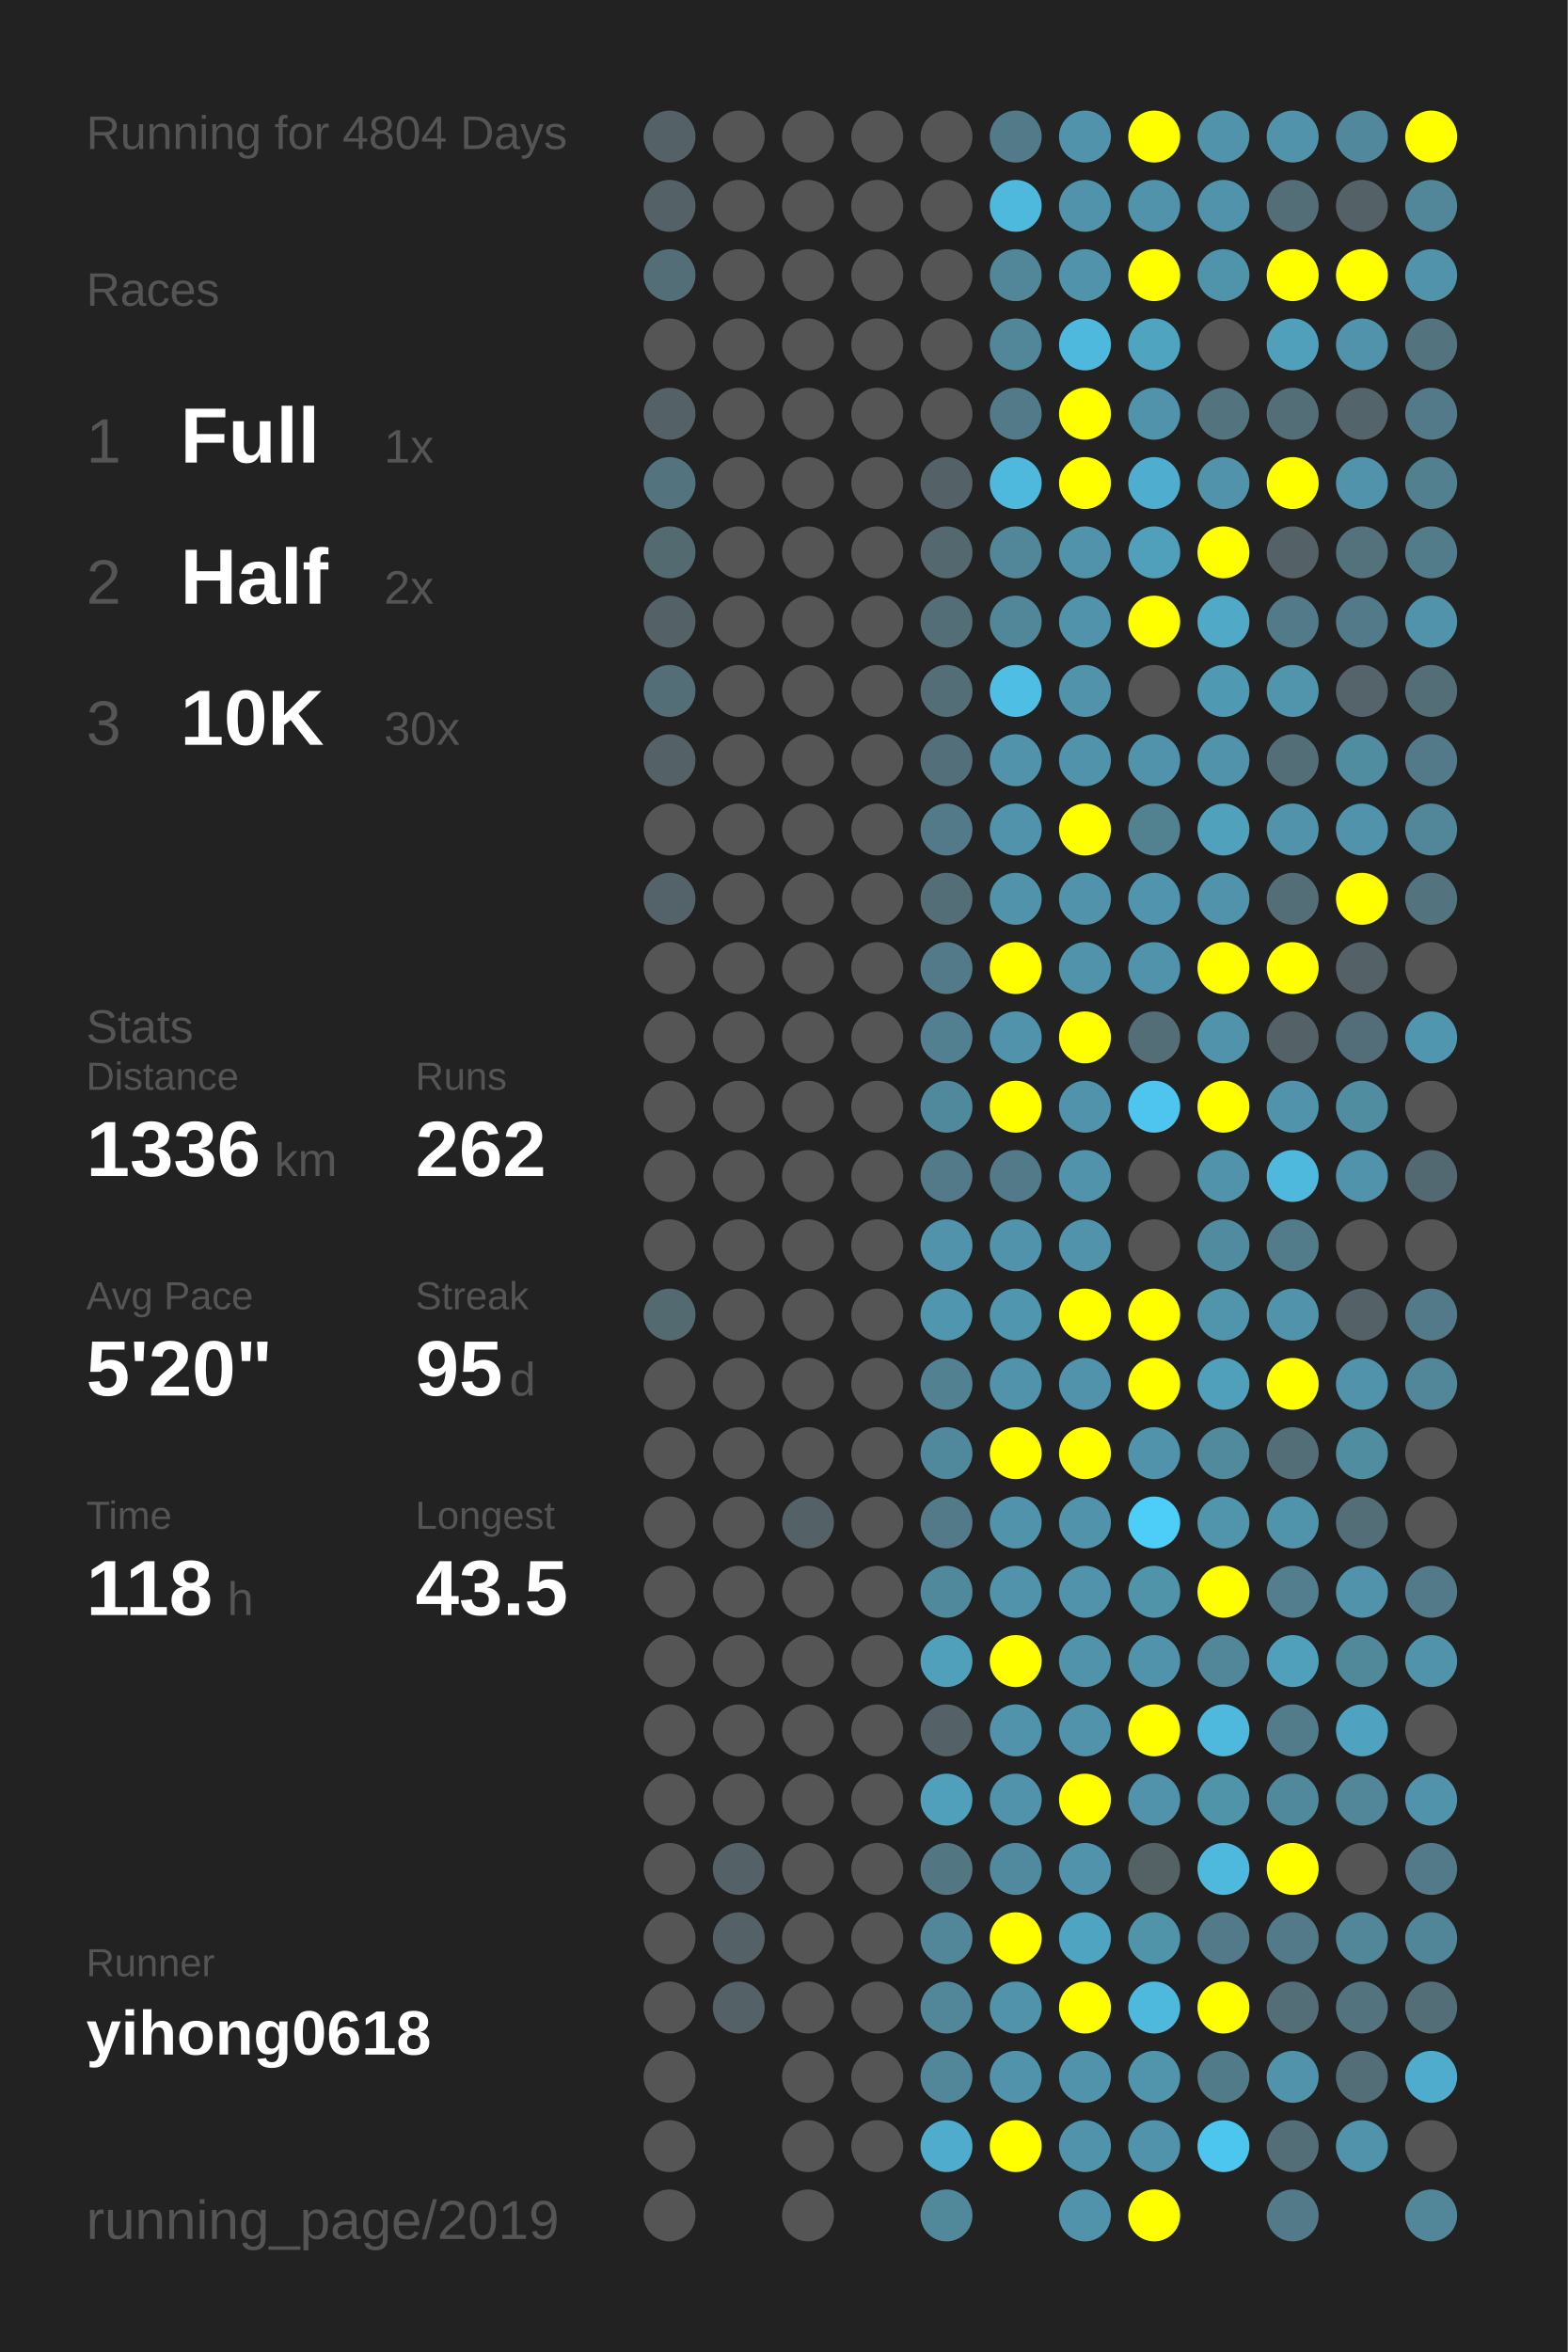
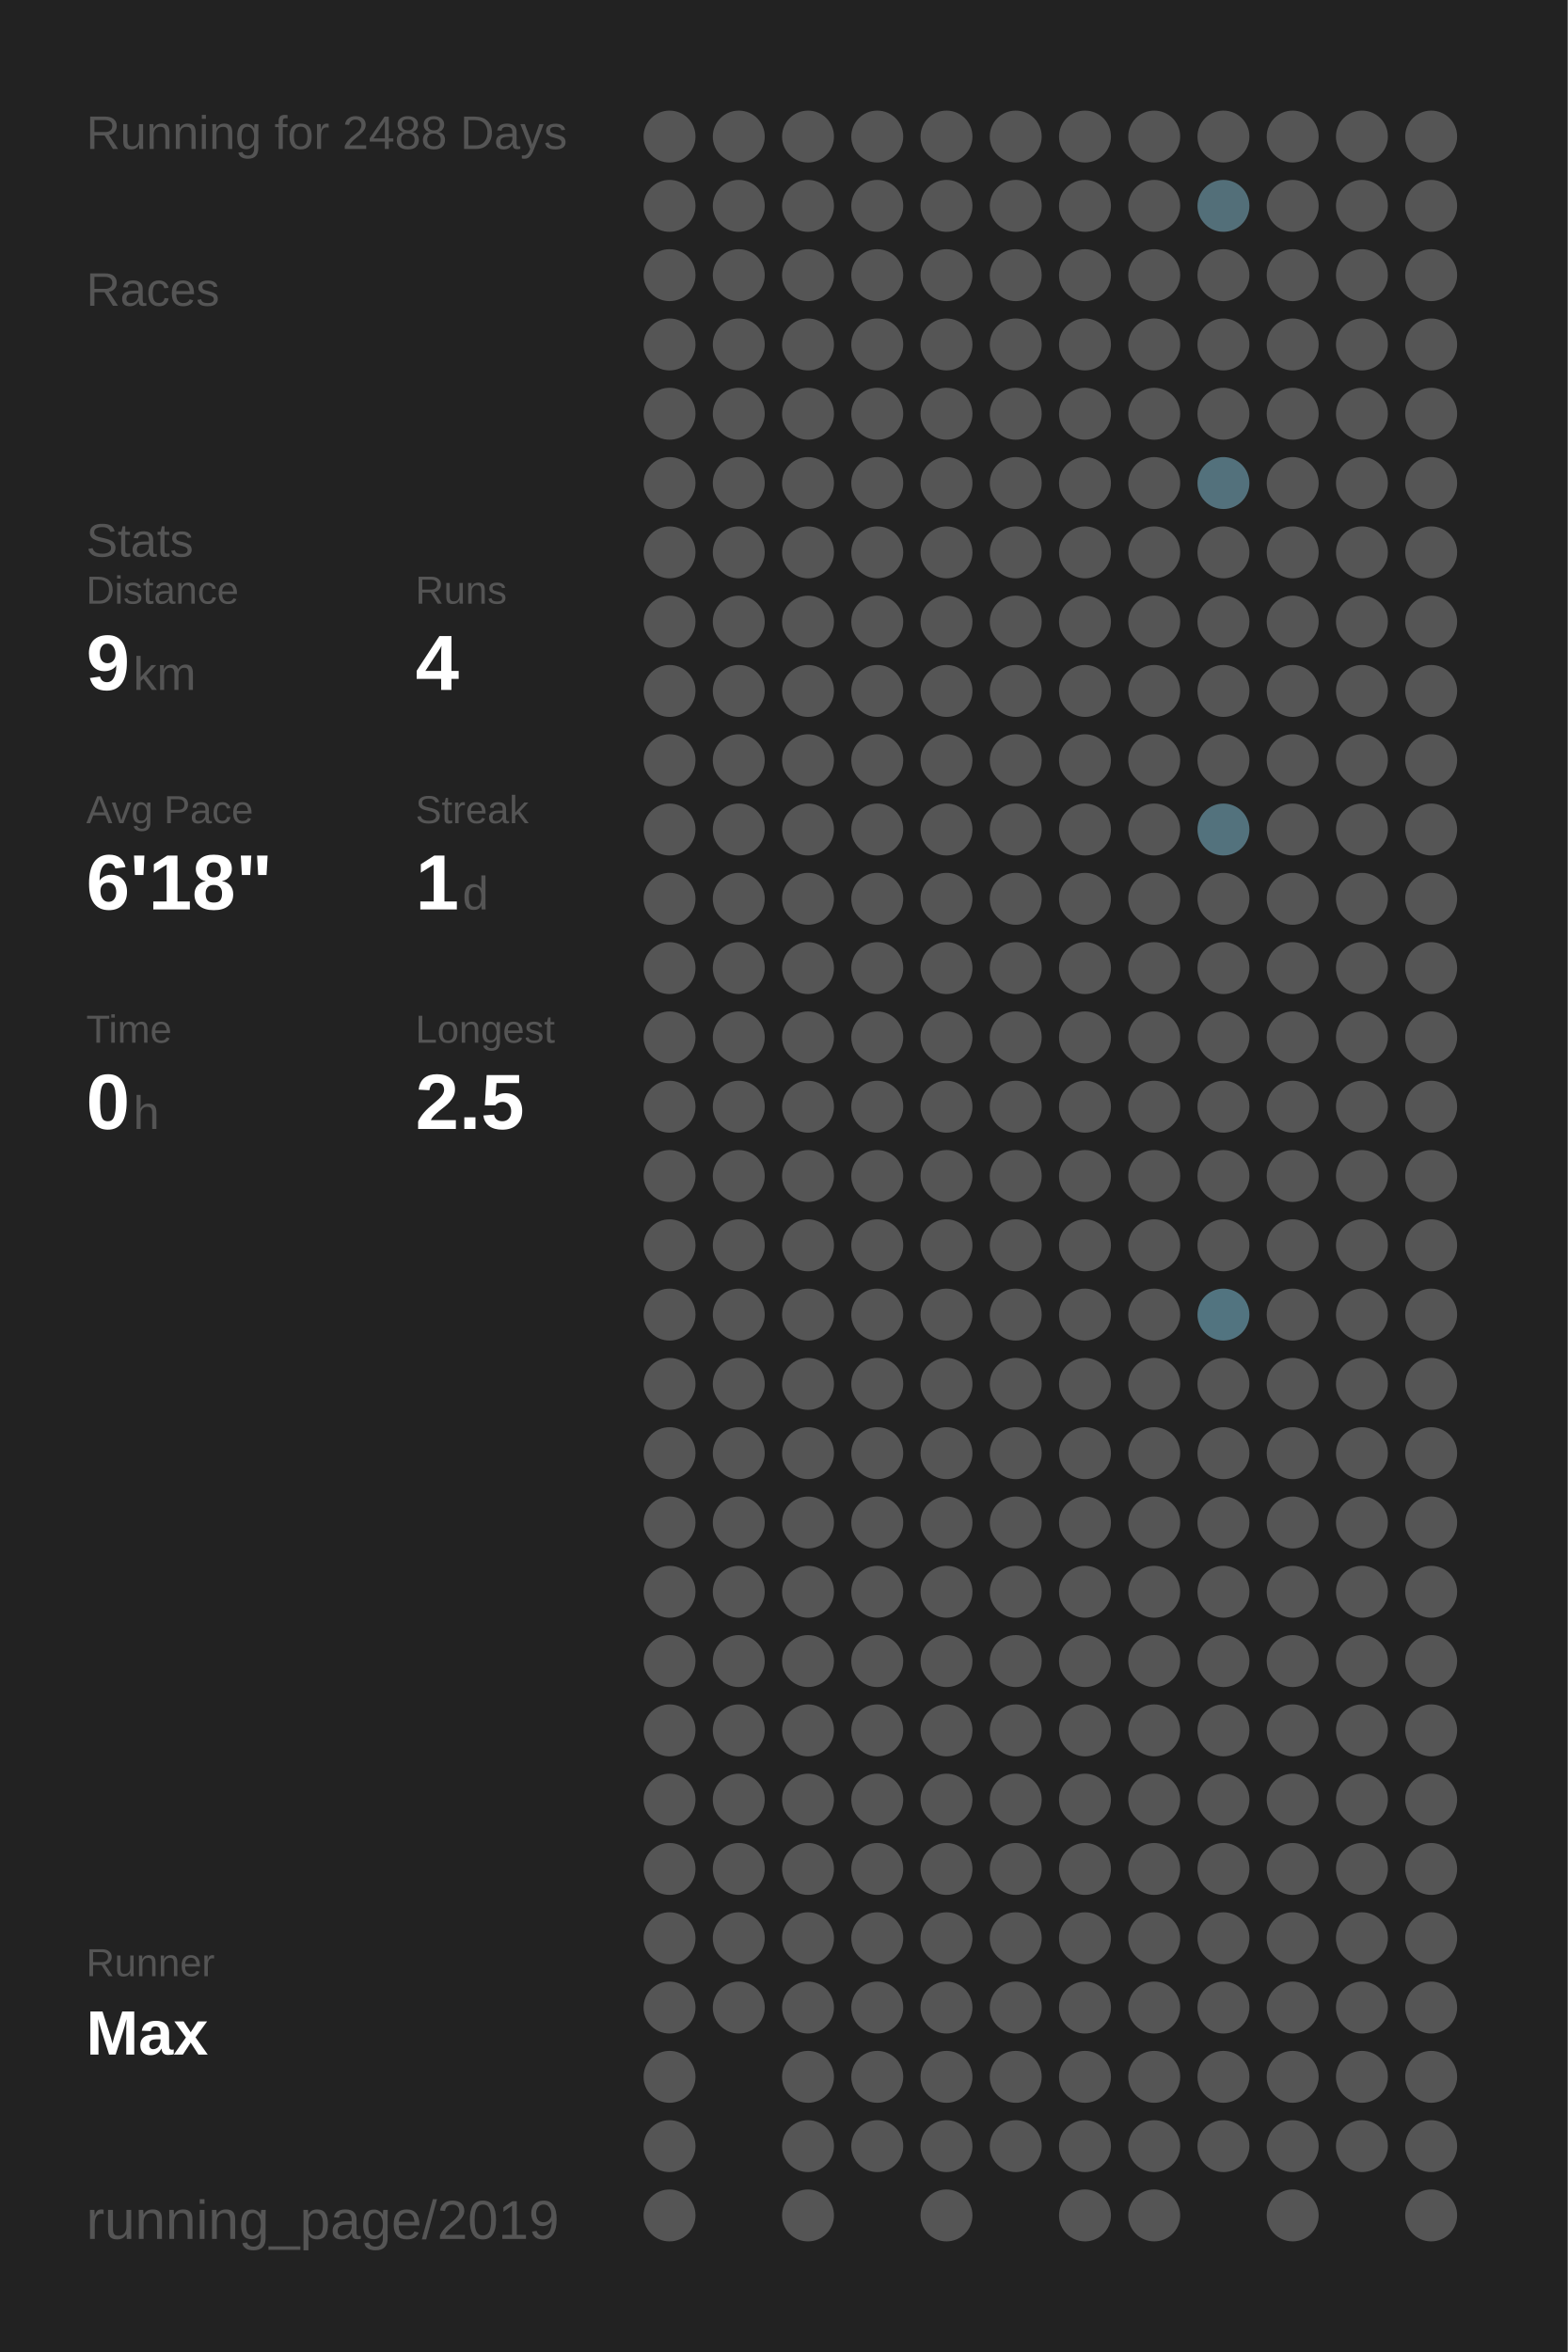
<svg xmlns="http://www.w3.org/2000/svg" baseProfile="full" height="300mm" version="1.1" viewBox="0,0,200,300" width="200mm">
  <defs />
  <rect fill="#222222" height="300" width="200" x="0" y="0" />
-   <text fill="#555555" style="font-size:6px; font-family:Arial;" x="11" y="19">Running for 4804 Days</text>
+   <text fill="#555555" style="font-size:6px; font-family:Arial;" x="11" y="19">Running for 2488 Days</text>
  <text fill="#555555" style="font-size:6px; font-family:Arial;" x="11" y="39">Races</text>
-   <text fill="#555555" style="font-size:8px; font-family:Arial;" x="11" y="59">1</text>
-   <text fill="#FFFFFF" style="font-size:10px; font-family:Arial; font-weight:bold;" x="23" y="59">Full</text>
-   <text fill="#555555" style="font-size:6px; font-family:Arial;" x="49" y="59">1x</text>
-   <text fill="#555555" style="font-size:8px; font-family:Arial;" x="11" y="77">2</text>
-   <text fill="#FFFFFF" style="font-size:10px; font-family:Arial; font-weight:bold;" x="23" y="77">Half</text>
-   <text fill="#555555" style="font-size:6px; font-family:Arial;" x="49" y="77">2x</text>
-   <text fill="#555555" style="font-size:8px; font-family:Arial;" x="11" y="95">3</text>
-   <text fill="#FFFFFF" style="font-size:10px; font-family:Arial; font-weight:bold;" x="23" y="95">10K</text>
-   <text fill="#555555" style="font-size:6px; font-family:Arial;" x="49" y="95">30x</text>
-   <text fill="#555555" style="font-size:6px; font-family:Arial;" x="11" y="133">Stats</text>
-   <text fill="#555555" style="font-size:5px; font-family:Arial;" x="11" y="139">Distance</text>
-   <text fill="#FFFFFF" style="font-size:10px; font-family:Arial; font-weight:bold;" x="11" y="150">1336</text>
-   <text fill="#555555" style="font-size:6px; font-family:Arial;" x="35" y="150">km</text>
-   <text fill="#555555" style="font-size:5px; font-family:Arial;" x="53" y="139">Runs</text>
-   <text fill="#FFFFFF" style="font-size:10px; font-family:Arial; font-weight:bold;" x="53" y="150">262</text>
-   <text fill="#555555" style="font-size:5px; font-family:Arial;" x="11" y="167">Avg Pace</text>
-   <text fill="#FFFFFF" style="font-size:10px; font-family:Arial; font-weight:bold;" x="11" y="178">5'20"</text>
-   <text fill="#555555" style="font-size:5px; font-family:Arial;" x="53" y="167">Streak</text>
-   <text fill="#FFFFFF" style="font-size:10px; font-family:Arial; font-weight:bold;" x="53" y="178">95</text>
-   <text fill="#555555" style="font-size:6px; font-family:Arial;" x="65" y="178">d</text>
-   <text fill="#555555" style="font-size:5px; font-family:Arial;" x="11" y="195">Time</text>
-   <text fill="#FFFFFF" style="font-size:10px; font-family:Arial; font-weight:bold;" x="11" y="206">118</text>
-   <text fill="#555555" style="font-size:6px; font-family:Arial;" x="29" y="206">h</text>
-   <text fill="#555555" style="font-size:5px; font-family:Arial;" x="53" y="195">Longest</text>
-   <text fill="#FFFFFF" style="font-size:10px; font-family:Arial; font-weight:bold;" x="53" y="206">43.5</text>
+   <text fill="#555555" style="font-size:6px; font-family:Arial;" x="11" y="71">Stats</text>
+   <text fill="#555555" style="font-size:5px; font-family:Arial;" x="11" y="77">Distance</text>
+   <text fill="#FFFFFF" style="font-size:10px; font-family:Arial; font-weight:bold;" x="11" y="88">9</text>
+   <text fill="#555555" style="font-size:6px; font-family:Arial;" x="17" y="88">km</text>
+   <text fill="#555555" style="font-size:5px; font-family:Arial;" x="53" y="77">Runs</text>
+   <text fill="#FFFFFF" style="font-size:10px; font-family:Arial; font-weight:bold;" x="53" y="88">4</text>
+   <text fill="#555555" style="font-size:5px; font-family:Arial;" x="11" y="105">Avg Pace</text>
+   <text fill="#FFFFFF" style="font-size:10px; font-family:Arial; font-weight:bold;" x="11" y="116">6'18"</text>
+   <text fill="#555555" style="font-size:5px; font-family:Arial;" x="53" y="105">Streak</text>
+   <text fill="#FFFFFF" style="font-size:10px; font-family:Arial; font-weight:bold;" x="53" y="116">1</text>
+   <text fill="#555555" style="font-size:6px; font-family:Arial;" x="59" y="116">d</text>
+   <text fill="#555555" style="font-size:5px; font-family:Arial;" x="11" y="133">Time</text>
+   <text fill="#FFFFFF" style="font-size:10px; font-family:Arial; font-weight:bold;" x="11" y="144">0</text>
+   <text fill="#555555" style="font-size:6px; font-family:Arial;" x="17" y="144">h</text>
+   <text fill="#555555" style="font-size:5px; font-family:Arial;" x="53" y="133">Longest</text>
+   <text fill="#FFFFFF" style="font-size:10px; font-family:Arial; font-weight:bold;" x="53" y="144">2.5</text>
  <text fill="#555555" style="font-size:5px; font-family:Arial;" x="11" y="252.065">Runner</text>
-   <text fill="#FFFFFF" style="font-size:8px; font-family:Arial; font-weight:bold;" x="11" y="262.065">yihong0618</text>
+   <text fill="#FFFFFF" style="font-size:8px; font-family:Arial; font-weight:bold;" x="11" y="262.065">Max</text>
  <text fill="#555555" style="font-size:7px; font-family:Arial;" x="11" y="285.581">running_page/2019</text>
-   <circle cx="85.417" cy="17.419" fill="#546166" r="3.312" />
-   <circle cx="85.417" cy="26.258" fill="#546166" r="3.312" />
-   <circle cx="85.417" cy="35.097" fill="#536e77" r="3.312" />
+   <circle cx="85.417" cy="17.419" fill="#555555" r="3.312" />
+   <circle cx="85.417" cy="26.258" fill="#555555" r="3.312" />
+   <circle cx="85.417" cy="35.097" fill="#555555" r="3.312" />
  <circle cx="85.417" cy="43.935" fill="#555555" r="3.312" />
-   <circle cx="85.417" cy="52.774" fill="#546166" r="3.312" />
-   <circle cx="85.417" cy="61.613" fill="#53747f" r="3.312" />
-   <circle cx="85.417" cy="70.452" fill="#536a71" r="3.312" />
-   <circle cx="85.417" cy="79.29" fill="#546166" r="3.312" />
-   <circle cx="85.417" cy="88.129" fill="#536e77" r="3.312" />
-   <circle cx="85.417" cy="96.968" fill="#546166" r="3.312" />
+   <circle cx="85.417" cy="52.774" fill="#555555" r="3.312" />
+   <circle cx="85.417" cy="61.613" fill="#555555" r="3.312" />
+   <circle cx="85.417" cy="70.452" fill="#555555" r="3.312" />
+   <circle cx="85.417" cy="79.29" fill="#555555" r="3.312" />
+   <circle cx="85.417" cy="88.129" fill="#555555" r="3.312" />
+   <circle cx="85.417" cy="96.968" fill="#555555" r="3.312" />
  <circle cx="85.417" cy="105.806" fill="#555555" r="3.312" />
-   <circle cx="85.417" cy="114.645" fill="#546369" r="3.312" />
+   <circle cx="85.417" cy="114.645" fill="#555555" r="3.312" />
  <circle cx="85.417" cy="123.484" fill="#555555" r="3.312" />
  <circle cx="85.417" cy="132.323" fill="#555555" r="3.312" />
  <circle cx="85.417" cy="141.161" fill="#555555" r="3.312" />
  <circle cx="85.417" cy="150" fill="#555555" r="3.312" />
  <circle cx="85.417" cy="158.839" fill="#555555" r="3.312" />
-   <circle cx="85.417" cy="167.677" fill="#536a71" r="3.312" />
+   <circle cx="85.417" cy="167.677" fill="#555555" r="3.312" />
  <circle cx="85.417" cy="176.516" fill="#555555" r="3.312" />
  <circle cx="85.417" cy="185.355" fill="#555555" r="3.312" />
  <circle cx="85.417" cy="194.194" fill="#555555" r="3.312" />
  <circle cx="85.417" cy="203.032" fill="#555555" r="3.312" />
  <circle cx="85.417" cy="211.871" fill="#555555" r="3.312" />
  <circle cx="85.417" cy="220.71" fill="#555555" r="3.312" />
  <circle cx="85.417" cy="229.548" fill="#555555" r="3.312" />
  <circle cx="85.417" cy="238.387" fill="#555555" r="3.312" />
  <circle cx="85.417" cy="247.226" fill="#555555" r="3.312" />
  <circle cx="85.417" cy="256.065" fill="#555555" r="3.312" />
  <circle cx="85.417" cy="264.903" fill="#555555" r="3.312" />
  <circle cx="85.417" cy="273.742" fill="#555555" r="3.312" />
  <circle cx="85.417" cy="282.581" fill="#555555" r="3.312" />
  <circle cx="94.25" cy="17.419" fill="#555555" r="3.312" />
  <circle cx="94.25" cy="26.258" fill="#555555" r="3.312" />
  <circle cx="94.25" cy="35.097" fill="#555555" r="3.312" />
  <circle cx="94.25" cy="43.935" fill="#555555" r="3.312" />
  <circle cx="94.25" cy="52.774" fill="#555555" r="3.312" />
  <circle cx="94.25" cy="61.613" fill="#555555" r="3.312" />
  <circle cx="94.25" cy="70.452" fill="#555555" r="3.312" />
  <circle cx="94.25" cy="79.29" fill="#555555" r="3.312" />
  <circle cx="94.25" cy="88.129" fill="#555555" r="3.312" />
  <circle cx="94.25" cy="96.968" fill="#555555" r="3.312" />
  <circle cx="94.25" cy="105.806" fill="#555555" r="3.312" />
  <circle cx="94.25" cy="114.645" fill="#555555" r="3.312" />
  <circle cx="94.25" cy="123.484" fill="#555555" r="3.312" />
  <circle cx="94.25" cy="132.323" fill="#555555" r="3.312" />
  <circle cx="94.25" cy="141.161" fill="#555555" r="3.312" />
  <circle cx="94.25" cy="150" fill="#555555" r="3.312" />
  <circle cx="94.25" cy="158.839" fill="#555555" r="3.312" />
  <circle cx="94.25" cy="167.677" fill="#555555" r="3.312" />
  <circle cx="94.25" cy="176.516" fill="#555555" r="3.312" />
  <circle cx="94.25" cy="185.355" fill="#555555" r="3.312" />
  <circle cx="94.25" cy="194.194" fill="#555555" r="3.312" />
  <circle cx="94.25" cy="203.032" fill="#555555" r="3.312" />
  <circle cx="94.25" cy="211.871" fill="#555555" r="3.312" />
  <circle cx="94.25" cy="220.71" fill="#555555" r="3.312" />
  <circle cx="94.25" cy="229.548" fill="#555555" r="3.312" />
-   <circle cx="94.25" cy="238.387" fill="#546166" r="3.312" />
-   <circle cx="94.25" cy="247.226" fill="#546166" r="3.312" />
-   <circle cx="94.25" cy="256.065" fill="#546166" r="3.312" />
+   <circle cx="94.25" cy="238.387" fill="#555555" r="3.312" />
+   <circle cx="94.25" cy="247.226" fill="#555555" r="3.312" />
+   <circle cx="94.25" cy="256.065" fill="#555555" r="3.312" />
  <circle cx="103.083" cy="17.419" fill="#555555" r="3.312" />
  <circle cx="103.083" cy="26.258" fill="#555555" r="3.312" />
  <circle cx="103.083" cy="35.097" fill="#555555" r="3.312" />
  <circle cx="103.083" cy="43.935" fill="#555555" r="3.312" />
  <circle cx="103.083" cy="52.774" fill="#555555" r="3.312" />
  <circle cx="103.083" cy="61.613" fill="#555555" r="3.312" />
  <circle cx="103.083" cy="70.452" fill="#555555" r="3.312" />
  <circle cx="103.083" cy="79.29" fill="#555555" r="3.312" />
  <circle cx="103.083" cy="88.129" fill="#555555" r="3.312" />
  <circle cx="103.083" cy="96.968" fill="#555555" r="3.312" />
  <circle cx="103.083" cy="105.806" fill="#555555" r="3.312" />
  <circle cx="103.083" cy="114.645" fill="#555555" r="3.312" />
  <circle cx="103.083" cy="123.484" fill="#555555" r="3.312" />
  <circle cx="103.083" cy="132.323" fill="#555555" r="3.312" />
  <circle cx="103.083" cy="141.161" fill="#555555" r="3.312" />
  <circle cx="103.083" cy="150" fill="#555555" r="3.312" />
  <circle cx="103.083" cy="158.839" fill="#555555" r="3.312" />
  <circle cx="103.083" cy="167.677" fill="#555555" r="3.312" />
  <circle cx="103.083" cy="176.516" fill="#555555" r="3.312" />
  <circle cx="103.083" cy="185.355" fill="#555555" r="3.312" />
-   <circle cx="103.083" cy="194.194" fill="#546166" r="3.312" />
+   <circle cx="103.083" cy="194.194" fill="#555555" r="3.312" />
  <circle cx="103.083" cy="203.032" fill="#555555" r="3.312" />
  <circle cx="103.083" cy="211.871" fill="#555555" r="3.312" />
  <circle cx="103.083" cy="220.71" fill="#555555" r="3.312" />
  <circle cx="103.083" cy="229.548" fill="#555555" r="3.312" />
  <circle cx="103.083" cy="238.387" fill="#555555" r="3.312" />
  <circle cx="103.083" cy="247.226" fill="#555555" r="3.312" />
  <circle cx="103.083" cy="256.065" fill="#555555" r="3.312" />
  <circle cx="103.083" cy="264.903" fill="#555555" r="3.312" />
  <circle cx="103.083" cy="273.742" fill="#555555" r="3.312" />
  <circle cx="103.083" cy="282.581" fill="#555555" r="3.312" />
  <circle cx="111.917" cy="17.419" fill="#555555" r="3.312" />
  <circle cx="111.917" cy="26.258" fill="#555555" r="3.312" />
  <circle cx="111.917" cy="35.097" fill="#555555" r="3.312" />
  <circle cx="111.917" cy="43.935" fill="#555555" r="3.312" />
  <circle cx="111.917" cy="52.774" fill="#555555" r="3.312" />
  <circle cx="111.917" cy="61.613" fill="#555555" r="3.312" />
  <circle cx="111.917" cy="70.452" fill="#555555" r="3.312" />
  <circle cx="111.917" cy="79.29" fill="#555555" r="3.312" />
  <circle cx="111.917" cy="88.129" fill="#555555" r="3.312" />
  <circle cx="111.917" cy="96.968" fill="#555555" r="3.312" />
  <circle cx="111.917" cy="105.806" fill="#555555" r="3.312" />
  <circle cx="111.917" cy="114.645" fill="#555555" r="3.312" />
  <circle cx="111.917" cy="123.484" fill="#555555" r="3.312" />
  <circle cx="111.917" cy="132.323" fill="#555555" r="3.312" />
  <circle cx="111.917" cy="141.161" fill="#555555" r="3.312" />
  <circle cx="111.917" cy="150" fill="#555555" r="3.312" />
  <circle cx="111.917" cy="158.839" fill="#555555" r="3.312" />
  <circle cx="111.917" cy="167.677" fill="#555555" r="3.312" />
  <circle cx="111.917" cy="176.516" fill="#555555" r="3.312" />
  <circle cx="111.917" cy="185.355" fill="#555555" r="3.312" />
  <circle cx="111.917" cy="194.194" fill="#555555" r="3.312" />
  <circle cx="111.917" cy="203.032" fill="#555555" r="3.312" />
  <circle cx="111.917" cy="211.871" fill="#555555" r="3.312" />
  <circle cx="111.917" cy="220.71" fill="#555555" r="3.312" />
  <circle cx="111.917" cy="229.548" fill="#555555" r="3.312" />
  <circle cx="111.917" cy="238.387" fill="#555555" r="3.312" />
  <circle cx="111.917" cy="247.226" fill="#555555" r="3.312" />
  <circle cx="111.917" cy="256.065" fill="#555555" r="3.312" />
  <circle cx="111.917" cy="264.903" fill="#555555" r="3.312" />
  <circle cx="111.917" cy="273.742" fill="#555555" r="3.312" />
  <circle cx="120.75" cy="17.419" fill="#555555" r="3.312" />
  <circle cx="120.75" cy="26.258" fill="#555555" r="3.312" />
  <circle cx="120.75" cy="35.097" fill="#555555" r="3.312" />
  <circle cx="120.75" cy="43.935" fill="#555555" r="3.312" />
  <circle cx="120.75" cy="52.774" fill="#555555" r="3.312" />
-   <circle cx="120.75" cy="61.613" fill="#546166" r="3.312" />
-   <circle cx="120.75" cy="70.452" fill="#53686f" r="3.312" />
-   <circle cx="120.75" cy="79.29" fill="#536e77" r="3.312" />
-   <circle cx="120.75" cy="88.129" fill="#536e77" r="3.312" />
-   <circle cx="120.75" cy="96.968" fill="#53707a" r="3.312" />
-   <circle cx="120.75" cy="105.806" fill="#527a88" r="3.312" />
-   <circle cx="120.75" cy="114.645" fill="#536e77" r="3.312" />
-   <circle cx="120.75" cy="123.484" fill="#527a88" r="3.312" />
-   <circle cx="120.75" cy="132.323" fill="#528090" r="3.312" />
-   <circle cx="120.75" cy="141.161" fill="#51899c" r="3.312" />
-   <circle cx="120.75" cy="150" fill="#527a88" r="3.312" />
-   <circle cx="120.75" cy="158.839" fill="#5093aa" r="3.312" />
-   <circle cx="120.75" cy="167.677" fill="#5096ae" r="3.312" />
-   <circle cx="120.75" cy="176.516" fill="#528191" r="3.312" />
-   <circle cx="120.75" cy="185.355" fill="#51899c" r="3.312" />
-   <circle cx="120.75" cy="194.194" fill="#527a88" r="3.312" />
-   <circle cx="120.75" cy="203.032" fill="#51899c" r="3.312" />
-   <circle cx="120.75" cy="211.871" fill="#50a0bb" r="3.312" />
-   <circle cx="120.75" cy="220.71" fill="#546166" r="3.312" />
-   <circle cx="120.75" cy="229.548" fill="#50a0bb" r="3.312" />
-   <circle cx="120.75" cy="238.387" fill="#527682" r="3.312" />
-   <circle cx="120.75" cy="247.226" fill="#518799" r="3.312" />
-   <circle cx="120.75" cy="256.065" fill="#518799" r="3.312" />
-   <circle cx="120.75" cy="264.903" fill="#518799" r="3.312" />
-   <circle cx="120.75" cy="273.742" fill="#4faccc" r="3.312" />
-   <circle cx="120.75" cy="282.581" fill="#51899b" r="3.312" />
-   <circle cx="129.583" cy="17.419" fill="#527a88" r="3.312" />
-   <circle cx="129.583" cy="26.258" fill="#4eb9dd" r="3.312" />
-   <circle cx="129.583" cy="35.097" fill="#518799" r="3.312" />
-   <circle cx="129.583" cy="43.935" fill="#518799" r="3.312" />
-   <circle cx="129.583" cy="52.774" fill="#527a88" r="3.312" />
-   <circle cx="129.583" cy="61.613" fill="#4eb9dd" r="3.312" />
-   <circle cx="129.583" cy="70.452" fill="#518799" r="3.312" />
-   <circle cx="129.583" cy="79.29" fill="#518799" r="3.312" />
-   <circle cx="129.583" cy="88.129" fill="#4ebee4" r="3.312" />
-   <circle cx="129.583" cy="96.968" fill="#5093aa" r="3.312" />
-   <circle cx="129.583" cy="105.806" fill="#5093aa" r="3.312" />
-   <circle cx="129.583" cy="114.645" fill="#5093aa" r="3.312" />
-   <circle cx="129.583" cy="123.484" fill="#FFFF00" r="3.312" />
-   <circle cx="129.583" cy="132.323" fill="#5093aa" r="3.312" />
-   <circle cx="129.583" cy="141.161" fill="#FFFF00" r="3.312" />
-   <circle cx="129.583" cy="150" fill="#527a88" r="3.312" />
-   <circle cx="129.583" cy="158.839" fill="#5093aa" r="3.312" />
-   <circle cx="129.583" cy="167.677" fill="#5096ae" r="3.312" />
-   <circle cx="129.583" cy="176.516" fill="#5093aa" r="3.312" />
-   <circle cx="129.583" cy="185.355" fill="#FFFF00" r="3.312" />
-   <circle cx="129.583" cy="194.194" fill="#5093aa" r="3.312" />
-   <circle cx="129.583" cy="203.032" fill="#5093aa" r="3.312" />
-   <circle cx="129.583" cy="211.871" fill="#FFFF00" r="3.312" />
-   <circle cx="129.583" cy="220.71" fill="#5093aa" r="3.312" />
-   <circle cx="129.583" cy="229.548" fill="#5093aa" r="3.312" />
-   <circle cx="129.583" cy="238.387" fill="#518a9e" r="3.312" />
-   <circle cx="129.583" cy="247.226" fill="#FFFF00" r="3.312" />
-   <circle cx="129.583" cy="256.065" fill="#5093aa" r="3.312" />
-   <circle cx="129.583" cy="264.903" fill="#5093aa" r="3.312" />
-   <circle cx="129.583" cy="273.742" fill="#FFFF00" r="3.312" />
-   <circle cx="138.417" cy="17.419" fill="#5093aa" r="3.312" />
-   <circle cx="138.417" cy="26.258" fill="#5093aa" r="3.312" />
-   <circle cx="138.417" cy="35.097" fill="#5093aa" r="3.312" />
-   <circle cx="138.417" cy="43.935" fill="#4eb9dd" r="3.312" />
-   <circle cx="138.417" cy="52.774" fill="#FFFF00" r="3.312" />
-   <circle cx="138.417" cy="61.613" fill="#FFFF00" r="3.312" />
-   <circle cx="138.417" cy="70.452" fill="#5093aa" r="3.312" />
-   <circle cx="138.417" cy="79.29" fill="#5093aa" r="3.312" />
-   <circle cx="138.417" cy="88.129" fill="#5093aa" r="3.312" />
-   <circle cx="138.417" cy="96.968" fill="#5093aa" r="3.312" />
-   <circle cx="138.417" cy="105.806" fill="#FFFF00" r="3.312" />
-   <circle cx="138.417" cy="114.645" fill="#5093aa" r="3.312" />
-   <circle cx="138.417" cy="123.484" fill="#5093aa" r="3.312" />
-   <circle cx="138.417" cy="132.323" fill="#FFFF00" r="3.312" />
-   <circle cx="138.417" cy="141.161" fill="#5093aa" r="3.312" />
-   <circle cx="138.417" cy="150" fill="#5093aa" r="3.312" />
-   <circle cx="138.417" cy="158.839" fill="#5093aa" r="3.312" />
-   <circle cx="138.417" cy="167.677" fill="#FFFF00" r="3.312" />
-   <circle cx="138.417" cy="176.516" fill="#5093aa" r="3.312" />
-   <circle cx="138.417" cy="185.355" fill="#FFFF00" r="3.312" />
-   <circle cx="138.417" cy="194.194" fill="#5093aa" r="3.312" />
-   <circle cx="138.417" cy="203.032" fill="#5093aa" r="3.312" />
-   <circle cx="138.417" cy="211.871" fill="#5093aa" r="3.312" />
-   <circle cx="138.417" cy="220.71" fill="#5093aa" r="3.312" />
-   <circle cx="138.417" cy="229.548" fill="#FFFF00" r="3.312" />
-   <circle cx="138.417" cy="238.387" fill="#5093aa" r="3.312" />
-   <circle cx="138.417" cy="247.226" fill="#4fa4c1" r="3.312" />
-   <circle cx="138.417" cy="256.065" fill="#FFFF00" r="3.312" />
-   <circle cx="138.417" cy="264.903" fill="#5093aa" r="3.312" />
-   <circle cx="138.417" cy="273.742" fill="#5093aa" r="3.312" />
-   <circle cx="138.417" cy="282.581" fill="#5093aa" r="3.312" />
-   <circle cx="147.25" cy="17.419" fill="#FFFF00" r="3.312" />
-   <circle cx="147.25" cy="26.258" fill="#5093aa" r="3.312" />
-   <circle cx="147.25" cy="35.097" fill="#FFFF00" r="3.312" />
-   <circle cx="147.25" cy="43.935" fill="#4fa4c0" r="3.312" />
-   <circle cx="147.25" cy="52.774" fill="#5093aa" r="3.312" />
-   <circle cx="147.25" cy="61.613" fill="#4faecf" r="3.312" />
-   <circle cx="147.25" cy="70.452" fill="#50a0bb" r="3.312" />
-   <circle cx="147.25" cy="79.29" fill="#FFFF00" r="3.312" />
+   <circle cx="120.75" cy="61.613" fill="#555555" r="3.312" />
+   <circle cx="120.75" cy="70.452" fill="#555555" r="3.312" />
+   <circle cx="120.75" cy="79.29" fill="#555555" r="3.312" />
+   <circle cx="120.75" cy="88.129" fill="#555555" r="3.312" />
+   <circle cx="120.75" cy="96.968" fill="#555555" r="3.312" />
+   <circle cx="120.75" cy="105.806" fill="#555555" r="3.312" />
+   <circle cx="120.75" cy="114.645" fill="#555555" r="3.312" />
+   <circle cx="120.75" cy="123.484" fill="#555555" r="3.312" />
+   <circle cx="120.75" cy="132.323" fill="#555555" r="3.312" />
+   <circle cx="120.75" cy="141.161" fill="#555555" r="3.312" />
+   <circle cx="120.75" cy="150" fill="#555555" r="3.312" />
+   <circle cx="120.75" cy="158.839" fill="#555555" r="3.312" />
+   <circle cx="120.75" cy="167.677" fill="#555555" r="3.312" />
+   <circle cx="120.75" cy="176.516" fill="#555555" r="3.312" />
+   <circle cx="120.75" cy="185.355" fill="#555555" r="3.312" />
+   <circle cx="120.75" cy="194.194" fill="#555555" r="3.312" />
+   <circle cx="120.75" cy="203.032" fill="#555555" r="3.312" />
+   <circle cx="120.75" cy="211.871" fill="#555555" r="3.312" />
+   <circle cx="120.75" cy="220.71" fill="#555555" r="3.312" />
+   <circle cx="120.75" cy="229.548" fill="#555555" r="3.312" />
+   <circle cx="120.75" cy="238.387" fill="#555555" r="3.312" />
+   <circle cx="120.75" cy="247.226" fill="#555555" r="3.312" />
+   <circle cx="120.75" cy="256.065" fill="#555555" r="3.312" />
+   <circle cx="120.75" cy="264.903" fill="#555555" r="3.312" />
+   <circle cx="120.75" cy="273.742" fill="#555555" r="3.312" />
+   <circle cx="120.75" cy="282.581" fill="#555555" r="3.312" />
+   <circle cx="129.583" cy="17.419" fill="#555555" r="3.312" />
+   <circle cx="129.583" cy="26.258" fill="#555555" r="3.312" />
+   <circle cx="129.583" cy="35.097" fill="#555555" r="3.312" />
+   <circle cx="129.583" cy="43.935" fill="#555555" r="3.312" />
+   <circle cx="129.583" cy="52.774" fill="#555555" r="3.312" />
+   <circle cx="129.583" cy="61.613" fill="#555555" r="3.312" />
+   <circle cx="129.583" cy="70.452" fill="#555555" r="3.312" />
+   <circle cx="129.583" cy="79.29" fill="#555555" r="3.312" />
+   <circle cx="129.583" cy="88.129" fill="#555555" r="3.312" />
+   <circle cx="129.583" cy="96.968" fill="#555555" r="3.312" />
+   <circle cx="129.583" cy="105.806" fill="#555555" r="3.312" />
+   <circle cx="129.583" cy="114.645" fill="#555555" r="3.312" />
+   <circle cx="129.583" cy="123.484" fill="#555555" r="3.312" />
+   <circle cx="129.583" cy="132.323" fill="#555555" r="3.312" />
+   <circle cx="129.583" cy="141.161" fill="#555555" r="3.312" />
+   <circle cx="129.583" cy="150" fill="#555555" r="3.312" />
+   <circle cx="129.583" cy="158.839" fill="#555555" r="3.312" />
+   <circle cx="129.583" cy="167.677" fill="#555555" r="3.312" />
+   <circle cx="129.583" cy="176.516" fill="#555555" r="3.312" />
+   <circle cx="129.583" cy="185.355" fill="#555555" r="3.312" />
+   <circle cx="129.583" cy="194.194" fill="#555555" r="3.312" />
+   <circle cx="129.583" cy="203.032" fill="#555555" r="3.312" />
+   <circle cx="129.583" cy="211.871" fill="#555555" r="3.312" />
+   <circle cx="129.583" cy="220.71" fill="#555555" r="3.312" />
+   <circle cx="129.583" cy="229.548" fill="#555555" r="3.312" />
+   <circle cx="129.583" cy="238.387" fill="#555555" r="3.312" />
+   <circle cx="129.583" cy="247.226" fill="#555555" r="3.312" />
+   <circle cx="129.583" cy="256.065" fill="#555555" r="3.312" />
+   <circle cx="129.583" cy="264.903" fill="#555555" r="3.312" />
+   <circle cx="129.583" cy="273.742" fill="#555555" r="3.312" />
+   <circle cx="138.417" cy="17.419" fill="#555555" r="3.312" />
+   <circle cx="138.417" cy="26.258" fill="#555555" r="3.312" />
+   <circle cx="138.417" cy="35.097" fill="#555555" r="3.312" />
+   <circle cx="138.417" cy="43.935" fill="#555555" r="3.312" />
+   <circle cx="138.417" cy="52.774" fill="#555555" r="3.312" />
+   <circle cx="138.417" cy="61.613" fill="#555555" r="3.312" />
+   <circle cx="138.417" cy="70.452" fill="#555555" r="3.312" />
+   <circle cx="138.417" cy="79.29" fill="#555555" r="3.312" />
+   <circle cx="138.417" cy="88.129" fill="#555555" r="3.312" />
+   <circle cx="138.417" cy="96.968" fill="#555555" r="3.312" />
+   <circle cx="138.417" cy="105.806" fill="#555555" r="3.312" />
+   <circle cx="138.417" cy="114.645" fill="#555555" r="3.312" />
+   <circle cx="138.417" cy="123.484" fill="#555555" r="3.312" />
+   <circle cx="138.417" cy="132.323" fill="#555555" r="3.312" />
+   <circle cx="138.417" cy="141.161" fill="#555555" r="3.312" />
+   <circle cx="138.417" cy="150" fill="#555555" r="3.312" />
+   <circle cx="138.417" cy="158.839" fill="#555555" r="3.312" />
+   <circle cx="138.417" cy="167.677" fill="#555555" r="3.312" />
+   <circle cx="138.417" cy="176.516" fill="#555555" r="3.312" />
+   <circle cx="138.417" cy="185.355" fill="#555555" r="3.312" />
+   <circle cx="138.417" cy="194.194" fill="#555555" r="3.312" />
+   <circle cx="138.417" cy="203.032" fill="#555555" r="3.312" />
+   <circle cx="138.417" cy="211.871" fill="#555555" r="3.312" />
+   <circle cx="138.417" cy="220.71" fill="#555555" r="3.312" />
+   <circle cx="138.417" cy="229.548" fill="#555555" r="3.312" />
+   <circle cx="138.417" cy="238.387" fill="#555555" r="3.312" />
+   <circle cx="138.417" cy="247.226" fill="#555555" r="3.312" />
+   <circle cx="138.417" cy="256.065" fill="#555555" r="3.312" />
+   <circle cx="138.417" cy="264.903" fill="#555555" r="3.312" />
+   <circle cx="138.417" cy="273.742" fill="#555555" r="3.312" />
+   <circle cx="138.417" cy="282.581" fill="#555555" r="3.312" />
+   <circle cx="147.25" cy="17.419" fill="#555555" r="3.312" />
+   <circle cx="147.25" cy="26.258" fill="#555555" r="3.312" />
+   <circle cx="147.25" cy="35.097" fill="#555555" r="3.312" />
+   <circle cx="147.25" cy="43.935" fill="#555555" r="3.312" />
+   <circle cx="147.25" cy="52.774" fill="#555555" r="3.312" />
+   <circle cx="147.25" cy="61.613" fill="#555555" r="3.312" />
+   <circle cx="147.25" cy="70.452" fill="#555555" r="3.312" />
+   <circle cx="147.25" cy="79.29" fill="#555555" r="3.312" />
  <circle cx="147.25" cy="88.129" fill="#555555" r="3.312" />
-   <circle cx="147.25" cy="96.968" fill="#5093aa" r="3.312" />
-   <circle cx="147.25" cy="105.806" fill="#528190" r="3.312" />
-   <circle cx="147.25" cy="114.645" fill="#5095ad" r="3.312" />
-   <circle cx="147.25" cy="123.484" fill="#5093aa" r="3.312" />
-   <circle cx="147.25" cy="132.323" fill="#536e77" r="3.312" />
-   <circle cx="147.25" cy="141.161" fill="#4dc5ee" r="3.312" />
+   <circle cx="147.25" cy="96.968" fill="#555555" r="3.312" />
+   <circle cx="147.25" cy="105.806" fill="#555555" r="3.312" />
+   <circle cx="147.25" cy="114.645" fill="#555555" r="3.312" />
+   <circle cx="147.25" cy="123.484" fill="#555555" r="3.312" />
+   <circle cx="147.25" cy="132.323" fill="#555555" r="3.312" />
+   <circle cx="147.25" cy="141.161" fill="#555555" r="3.312" />
  <circle cx="147.25" cy="150" fill="#555555" r="3.312" />
  <circle cx="147.25" cy="158.839" fill="#555555" r="3.312" />
-   <circle cx="147.25" cy="167.677" fill="#FFFF00" r="3.312" />
-   <circle cx="147.25" cy="176.516" fill="#FFFF00" r="3.312" />
-   <circle cx="147.25" cy="185.355" fill="#5093aa" r="3.312" />
-   <circle cx="147.25" cy="194.194" fill="#4dcef9" r="3.312" />
-   <circle cx="147.25" cy="203.032" fill="#5094aa" r="3.312" />
-   <circle cx="147.25" cy="211.871" fill="#5093aa" r="3.312" />
-   <circle cx="147.25" cy="220.71" fill="#FFFF00" r="3.312" />
-   <circle cx="147.25" cy="229.548" fill="#5093aa" r="3.312" />
-   <circle cx="147.25" cy="238.387" fill="#546266" r="3.312" />
-   <circle cx="147.25" cy="247.226" fill="#5094aa" r="3.312" />
-   <circle cx="147.25" cy="256.065" fill="#4eb9dd" r="3.312" />
-   <circle cx="147.25" cy="264.903" fill="#5095ac" r="3.312" />
-   <circle cx="147.25" cy="273.742" fill="#5093aa" r="3.312" />
-   <circle cx="147.25" cy="282.581" fill="#FFFF00" r="3.312" />
-   <circle cx="156.083" cy="17.419" fill="#5093aa" r="3.312" />
-   <circle cx="156.083" cy="26.258" fill="#5093aa" r="3.312" />
-   <circle cx="156.083" cy="35.097" fill="#5094ab" r="3.312" />
+   <circle cx="147.25" cy="167.677" fill="#555555" r="3.312" />
+   <circle cx="147.25" cy="176.516" fill="#555555" r="3.312" />
+   <circle cx="147.25" cy="185.355" fill="#555555" r="3.312" />
+   <circle cx="147.25" cy="194.194" fill="#555555" r="3.312" />
+   <circle cx="147.25" cy="203.032" fill="#555555" r="3.312" />
+   <circle cx="147.25" cy="211.871" fill="#555555" r="3.312" />
+   <circle cx="147.25" cy="220.71" fill="#555555" r="3.312" />
+   <circle cx="147.25" cy="229.548" fill="#555555" r="3.312" />
+   <circle cx="147.25" cy="238.387" fill="#555555" r="3.312" />
+   <circle cx="147.25" cy="247.226" fill="#555555" r="3.312" />
+   <circle cx="147.25" cy="256.065" fill="#555555" r="3.312" />
+   <circle cx="147.25" cy="264.903" fill="#555555" r="3.312" />
+   <circle cx="147.25" cy="273.742" fill="#555555" r="3.312" />
+   <circle cx="147.25" cy="282.581" fill="#555555" r="3.312" />
+   <circle cx="156.083" cy="17.419" fill="#555555" r="3.312" />
+   <circle cx="156.083" cy="26.258" fill="#536f79" r="3.312" />
+   <circle cx="156.083" cy="35.097" fill="#555555" r="3.312" />
  <circle cx="156.083" cy="43.935" fill="#555555" r="3.312" />
-   <circle cx="156.083" cy="52.774" fill="#53747f" r="3.312" />
-   <circle cx="156.083" cy="61.613" fill="#5093aa" r="3.312" />
-   <circle cx="156.083" cy="70.452" fill="#FFFF00" r="3.312" />
-   <circle cx="156.083" cy="79.29" fill="#4fa9c7" r="3.312" />
-   <circle cx="156.083" cy="88.129" fill="#5099b2" r="3.312" />
-   <circle cx="156.083" cy="96.968" fill="#5093aa" r="3.312" />
-   <circle cx="156.083" cy="105.806" fill="#50a1bc" r="3.312" />
-   <circle cx="156.083" cy="114.645" fill="#5093aa" r="3.312" />
-   <circle cx="156.083" cy="123.484" fill="#FFFF00" r="3.312" />
-   <circle cx="156.083" cy="132.323" fill="#5093aa" r="3.312" />
-   <circle cx="156.083" cy="141.161" fill="#FFFF00" r="3.312" />
-   <circle cx="156.083" cy="150" fill="#5093aa" r="3.312" />
-   <circle cx="156.083" cy="158.839" fill="#518b9f" r="3.312" />
-   <circle cx="156.083" cy="167.677" fill="#5095ac" r="3.312" />
-   <circle cx="156.083" cy="176.516" fill="#50a0bb" r="3.312" />
-   <circle cx="156.083" cy="185.355" fill="#518a9d" r="3.312" />
-   <circle cx="156.083" cy="194.194" fill="#5095ac" r="3.312" />
-   <circle cx="156.083" cy="203.032" fill="#FFFF00" r="3.312" />
-   <circle cx="156.083" cy="211.871" fill="#518799" r="3.312" />
-   <circle cx="156.083" cy="220.71" fill="#4eb9dd" r="3.312" />
-   <circle cx="156.083" cy="229.548" fill="#5094aa" r="3.312" />
-   <circle cx="156.083" cy="238.387" fill="#4eb9dd" r="3.312" />
-   <circle cx="156.083" cy="247.226" fill="#527a88" r="3.312" />
-   <circle cx="156.083" cy="256.065" fill="#FFFF00" r="3.312" />
-   <circle cx="156.083" cy="264.903" fill="#527b89" r="3.312" />
-   <circle cx="156.083" cy="273.742" fill="#4dc6ef" r="3.312" />
-   <circle cx="164.917" cy="17.419" fill="#5093aa" r="3.312" />
-   <circle cx="164.917" cy="26.258" fill="#536e77" r="3.312" />
-   <circle cx="164.917" cy="35.097" fill="#FFFF00" r="3.312" />
-   <circle cx="164.917" cy="43.935" fill="#50a0bb" r="3.312" />
-   <circle cx="164.917" cy="52.774" fill="#536e77" r="3.312" />
-   <circle cx="164.917" cy="61.613" fill="#FFFF00" r="3.312" />
-   <circle cx="164.917" cy="70.452" fill="#546166" r="3.312" />
-   <circle cx="164.917" cy="79.29" fill="#527a88" r="3.312" />
-   <circle cx="164.917" cy="88.129" fill="#5095ac" r="3.312" />
-   <circle cx="164.917" cy="96.968" fill="#536e77" r="3.312" />
-   <circle cx="164.917" cy="105.806" fill="#5093aa" r="3.312" />
-   <circle cx="164.917" cy="114.645" fill="#536e77" r="3.312" />
-   <circle cx="164.917" cy="123.484" fill="#FFFF00" r="3.312" />
-   <circle cx="164.917" cy="132.323" fill="#546166" r="3.312" />
-   <circle cx="164.917" cy="141.161" fill="#5093aa" r="3.312" />
-   <circle cx="164.917" cy="150" fill="#4eb9dd" r="3.312" />
-   <circle cx="164.917" cy="158.839" fill="#527c8a" r="3.312" />
-   <circle cx="164.917" cy="167.677" fill="#5093aa" r="3.312" />
-   <circle cx="164.917" cy="176.516" fill="#FFFF00" r="3.312" />
-   <circle cx="164.917" cy="185.355" fill="#536e77" r="3.312" />
-   <circle cx="164.917" cy="194.194" fill="#5094ab" r="3.312" />
-   <circle cx="164.917" cy="203.032" fill="#527e8d" r="3.312" />
-   <circle cx="164.917" cy="211.871" fill="#50a0bb" r="3.312" />
-   <circle cx="164.917" cy="220.71" fill="#527c8a" r="3.312" />
-   <circle cx="164.917" cy="229.548" fill="#51899c" r="3.312" />
-   <circle cx="164.917" cy="238.387" fill="#FFFF00" r="3.312" />
-   <circle cx="164.917" cy="247.226" fill="#527a88" r="3.312" />
-   <circle cx="164.917" cy="256.065" fill="#536e77" r="3.312" />
-   <circle cx="164.917" cy="264.903" fill="#5093aa" r="3.312" />
-   <circle cx="164.917" cy="273.742" fill="#536e77" r="3.312" />
-   <circle cx="164.917" cy="282.581" fill="#527a88" r="3.312" />
-   <circle cx="173.75" cy="17.419" fill="#51889b" r="3.312" />
-   <circle cx="173.75" cy="26.258" fill="#546166" r="3.312" />
-   <circle cx="173.75" cy="35.097" fill="#FFFF00" r="3.312" />
-   <circle cx="173.75" cy="43.935" fill="#5093aa" r="3.312" />
-   <circle cx="173.75" cy="52.774" fill="#53656b" r="3.312" />
-   <circle cx="173.75" cy="61.613" fill="#5093aa" r="3.312" />
-   <circle cx="173.75" cy="70.452" fill="#53727c" r="3.312" />
-   <circle cx="173.75" cy="79.29" fill="#527a88" r="3.312" />
-   <circle cx="173.75" cy="88.129" fill="#54646a" r="3.312" />
-   <circle cx="173.75" cy="96.968" fill="#518da1" r="3.312" />
-   <circle cx="173.75" cy="105.806" fill="#5093aa" r="3.312" />
-   <circle cx="173.75" cy="114.645" fill="#FFFF00" r="3.312" />
-   <circle cx="173.75" cy="123.484" fill="#546267" r="3.312" />
-   <circle cx="173.75" cy="132.323" fill="#536e78" r="3.312" />
-   <circle cx="173.75" cy="141.161" fill="#518da1" r="3.312" />
-   <circle cx="173.75" cy="150" fill="#5093aa" r="3.312" />
+   <circle cx="156.083" cy="52.774" fill="#555555" r="3.312" />
+   <circle cx="156.083" cy="61.613" fill="#53717c" r="3.312" />
+   <circle cx="156.083" cy="70.452" fill="#555555" r="3.312" />
+   <circle cx="156.083" cy="79.29" fill="#555555" r="3.312" />
+   <circle cx="156.083" cy="88.129" fill="#555555" r="3.312" />
+   <circle cx="156.083" cy="96.968" fill="#555555" r="3.312" />
+   <circle cx="156.083" cy="105.806" fill="#53727d" r="3.312" />
+   <circle cx="156.083" cy="114.645" fill="#555555" r="3.312" />
+   <circle cx="156.083" cy="123.484" fill="#555555" r="3.312" />
+   <circle cx="156.083" cy="132.323" fill="#555555" r="3.312" />
+   <circle cx="156.083" cy="141.161" fill="#555555" r="3.312" />
+   <circle cx="156.083" cy="150" fill="#555555" r="3.312" />
+   <circle cx="156.083" cy="158.839" fill="#555555" r="3.312" />
+   <circle cx="156.083" cy="167.677" fill="#527480" r="3.312" />
+   <circle cx="156.083" cy="176.516" fill="#555555" r="3.312" />
+   <circle cx="156.083" cy="185.355" fill="#555555" r="3.312" />
+   <circle cx="156.083" cy="194.194" fill="#555555" r="3.312" />
+   <circle cx="156.083" cy="203.032" fill="#555555" r="3.312" />
+   <circle cx="156.083" cy="211.871" fill="#555555" r="3.312" />
+   <circle cx="156.083" cy="220.71" fill="#555555" r="3.312" />
+   <circle cx="156.083" cy="229.548" fill="#555555" r="3.312" />
+   <circle cx="156.083" cy="238.387" fill="#555555" r="3.312" />
+   <circle cx="156.083" cy="247.226" fill="#555555" r="3.312" />
+   <circle cx="156.083" cy="256.065" fill="#555555" r="3.312" />
+   <circle cx="156.083" cy="264.903" fill="#555555" r="3.312" />
+   <circle cx="156.083" cy="273.742" fill="#555555" r="3.312" />
+   <circle cx="164.917" cy="17.419" fill="#555555" r="3.312" />
+   <circle cx="164.917" cy="26.258" fill="#555555" r="3.312" />
+   <circle cx="164.917" cy="35.097" fill="#555555" r="3.312" />
+   <circle cx="164.917" cy="43.935" fill="#555555" r="3.312" />
+   <circle cx="164.917" cy="52.774" fill="#555555" r="3.312" />
+   <circle cx="164.917" cy="61.613" fill="#555555" r="3.312" />
+   <circle cx="164.917" cy="70.452" fill="#555555" r="3.312" />
+   <circle cx="164.917" cy="79.29" fill="#555555" r="3.312" />
+   <circle cx="164.917" cy="88.129" fill="#555555" r="3.312" />
+   <circle cx="164.917" cy="96.968" fill="#555555" r="3.312" />
+   <circle cx="164.917" cy="105.806" fill="#555555" r="3.312" />
+   <circle cx="164.917" cy="114.645" fill="#555555" r="3.312" />
+   <circle cx="164.917" cy="123.484" fill="#555555" r="3.312" />
+   <circle cx="164.917" cy="132.323" fill="#555555" r="3.312" />
+   <circle cx="164.917" cy="141.161" fill="#555555" r="3.312" />
+   <circle cx="164.917" cy="150" fill="#555555" r="3.312" />
+   <circle cx="164.917" cy="158.839" fill="#555555" r="3.312" />
+   <circle cx="164.917" cy="167.677" fill="#555555" r="3.312" />
+   <circle cx="164.917" cy="176.516" fill="#555555" r="3.312" />
+   <circle cx="164.917" cy="185.355" fill="#555555" r="3.312" />
+   <circle cx="164.917" cy="194.194" fill="#555555" r="3.312" />
+   <circle cx="164.917" cy="203.032" fill="#555555" r="3.312" />
+   <circle cx="164.917" cy="211.871" fill="#555555" r="3.312" />
+   <circle cx="164.917" cy="220.71" fill="#555555" r="3.312" />
+   <circle cx="164.917" cy="229.548" fill="#555555" r="3.312" />
+   <circle cx="164.917" cy="238.387" fill="#555555" r="3.312" />
+   <circle cx="164.917" cy="247.226" fill="#555555" r="3.312" />
+   <circle cx="164.917" cy="256.065" fill="#555555" r="3.312" />
+   <circle cx="164.917" cy="264.903" fill="#555555" r="3.312" />
+   <circle cx="164.917" cy="273.742" fill="#555555" r="3.312" />
+   <circle cx="164.917" cy="282.581" fill="#555555" r="3.312" />
+   <circle cx="173.75" cy="17.419" fill="#555555" r="3.312" />
+   <circle cx="173.75" cy="26.258" fill="#555555" r="3.312" />
+   <circle cx="173.75" cy="35.097" fill="#555555" r="3.312" />
+   <circle cx="173.75" cy="43.935" fill="#555555" r="3.312" />
+   <circle cx="173.75" cy="52.774" fill="#555555" r="3.312" />
+   <circle cx="173.75" cy="61.613" fill="#555555" r="3.312" />
+   <circle cx="173.75" cy="70.452" fill="#555555" r="3.312" />
+   <circle cx="173.75" cy="79.29" fill="#555555" r="3.312" />
+   <circle cx="173.75" cy="88.129" fill="#555555" r="3.312" />
+   <circle cx="173.75" cy="96.968" fill="#555555" r="3.312" />
+   <circle cx="173.75" cy="105.806" fill="#555555" r="3.312" />
+   <circle cx="173.75" cy="114.645" fill="#555555" r="3.312" />
+   <circle cx="173.75" cy="123.484" fill="#555555" r="3.312" />
+   <circle cx="173.75" cy="132.323" fill="#555555" r="3.312" />
+   <circle cx="173.75" cy="141.161" fill="#555555" r="3.312" />
+   <circle cx="173.75" cy="150" fill="#555555" r="3.312" />
  <circle cx="173.75" cy="158.839" fill="#555555" r="3.312" />
-   <circle cx="173.75" cy="167.677" fill="#546166" r="3.312" />
-   <circle cx="173.75" cy="176.516" fill="#5093aa" r="3.312" />
-   <circle cx="173.75" cy="185.355" fill="#518da1" r="3.312" />
-   <circle cx="173.75" cy="194.194" fill="#536e77" r="3.312" />
-   <circle cx="173.75" cy="203.032" fill="#5093aa" r="3.312" />
-   <circle cx="173.75" cy="211.871" fill="#51889a" r="3.312" />
-   <circle cx="173.75" cy="220.71" fill="#4fa3c0" r="3.312" />
-   <circle cx="173.75" cy="229.548" fill="#518799" r="3.312" />
+   <circle cx="173.75" cy="167.677" fill="#555555" r="3.312" />
+   <circle cx="173.75" cy="176.516" fill="#555555" r="3.312" />
+   <circle cx="173.75" cy="185.355" fill="#555555" r="3.312" />
+   <circle cx="173.75" cy="194.194" fill="#555555" r="3.312" />
+   <circle cx="173.75" cy="203.032" fill="#555555" r="3.312" />
+   <circle cx="173.75" cy="211.871" fill="#555555" r="3.312" />
+   <circle cx="173.75" cy="220.71" fill="#555555" r="3.312" />
+   <circle cx="173.75" cy="229.548" fill="#555555" r="3.312" />
  <circle cx="173.75" cy="238.387" fill="#555555" r="3.312" />
-   <circle cx="173.75" cy="247.226" fill="#518799" r="3.312" />
-   <circle cx="173.75" cy="256.065" fill="#53737e" r="3.312" />
-   <circle cx="173.75" cy="264.903" fill="#536e77" r="3.312" />
-   <circle cx="173.75" cy="273.742" fill="#5093aa" r="3.312" />
-   <circle cx="182.583" cy="17.419" fill="#FFFF00" r="3.312" />
-   <circle cx="182.583" cy="26.258" fill="#518799" r="3.312" />
-   <circle cx="182.583" cy="35.097" fill="#5093aa" r="3.312" />
-   <circle cx="182.583" cy="43.935" fill="#53747f" r="3.312" />
-   <circle cx="182.583" cy="52.774" fill="#527a88" r="3.312" />
-   <circle cx="182.583" cy="61.613" fill="#52808f" r="3.312" />
-   <circle cx="182.583" cy="70.452" fill="#527c8a" r="3.312" />
-   <circle cx="182.583" cy="79.29" fill="#5093aa" r="3.312" />
-   <circle cx="182.583" cy="88.129" fill="#536e77" r="3.312" />
-   <circle cx="182.583" cy="96.968" fill="#527a88" r="3.312" />
-   <circle cx="182.583" cy="105.806" fill="#518799" r="3.312" />
-   <circle cx="182.583" cy="114.645" fill="#53737e" r="3.312" />
+   <circle cx="173.75" cy="247.226" fill="#555555" r="3.312" />
+   <circle cx="173.75" cy="256.065" fill="#555555" r="3.312" />
+   <circle cx="173.75" cy="264.903" fill="#555555" r="3.312" />
+   <circle cx="173.75" cy="273.742" fill="#555555" r="3.312" />
+   <circle cx="182.583" cy="17.419" fill="#555555" r="3.312" />
+   <circle cx="182.583" cy="26.258" fill="#555555" r="3.312" />
+   <circle cx="182.583" cy="35.097" fill="#555555" r="3.312" />
+   <circle cx="182.583" cy="43.935" fill="#555555" r="3.312" />
+   <circle cx="182.583" cy="52.774" fill="#555555" r="3.312" />
+   <circle cx="182.583" cy="61.613" fill="#555555" r="3.312" />
+   <circle cx="182.583" cy="70.452" fill="#555555" r="3.312" />
+   <circle cx="182.583" cy="79.29" fill="#555555" r="3.312" />
+   <circle cx="182.583" cy="88.129" fill="#555555" r="3.312" />
+   <circle cx="182.583" cy="96.968" fill="#555555" r="3.312" />
+   <circle cx="182.583" cy="105.806" fill="#555555" r="3.312" />
+   <circle cx="182.583" cy="114.645" fill="#555555" r="3.312" />
  <circle cx="182.583" cy="123.484" fill="#555555" r="3.312" />
-   <circle cx="182.583" cy="132.323" fill="#5096ae" r="3.312" />
+   <circle cx="182.583" cy="132.323" fill="#555555" r="3.312" />
  <circle cx="182.583" cy="141.161" fill="#555555" r="3.312" />
-   <circle cx="182.583" cy="150" fill="#536971" r="3.312" />
+   <circle cx="182.583" cy="150" fill="#555555" r="3.312" />
  <circle cx="182.583" cy="158.839" fill="#555555" r="3.312" />
-   <circle cx="182.583" cy="167.677" fill="#527a88" r="3.312" />
-   <circle cx="182.583" cy="176.516" fill="#518799" r="3.312" />
+   <circle cx="182.583" cy="167.677" fill="#555555" r="3.312" />
+   <circle cx="182.583" cy="176.516" fill="#555555" r="3.312" />
  <circle cx="182.583" cy="185.355" fill="#555555" r="3.312" />
  <circle cx="182.583" cy="194.194" fill="#555555" r="3.312" />
-   <circle cx="182.583" cy="203.032" fill="#527a88" r="3.312" />
-   <circle cx="182.583" cy="211.871" fill="#5093aa" r="3.312" />
+   <circle cx="182.583" cy="203.032" fill="#555555" r="3.312" />
+   <circle cx="182.583" cy="211.871" fill="#555555" r="3.312" />
  <circle cx="182.583" cy="220.71" fill="#555555" r="3.312" />
-   <circle cx="182.583" cy="229.548" fill="#5093aa" r="3.312" />
-   <circle cx="182.583" cy="238.387" fill="#527a88" r="3.312" />
-   <circle cx="182.583" cy="247.226" fill="#518698" r="3.312" />
-   <circle cx="182.583" cy="256.065" fill="#536e77" r="3.312" />
-   <circle cx="182.583" cy="264.903" fill="#4faccc" r="3.312" />
+   <circle cx="182.583" cy="229.548" fill="#555555" r="3.312" />
+   <circle cx="182.583" cy="238.387" fill="#555555" r="3.312" />
+   <circle cx="182.583" cy="247.226" fill="#555555" r="3.312" />
+   <circle cx="182.583" cy="256.065" fill="#555555" r="3.312" />
+   <circle cx="182.583" cy="264.903" fill="#555555" r="3.312" />
  <circle cx="182.583" cy="273.742" fill="#555555" r="3.312" />
-   <circle cx="182.583" cy="282.581" fill="#518799" r="3.312" />
+   <circle cx="182.583" cy="282.581" fill="#555555" r="3.312" />
</svg>
